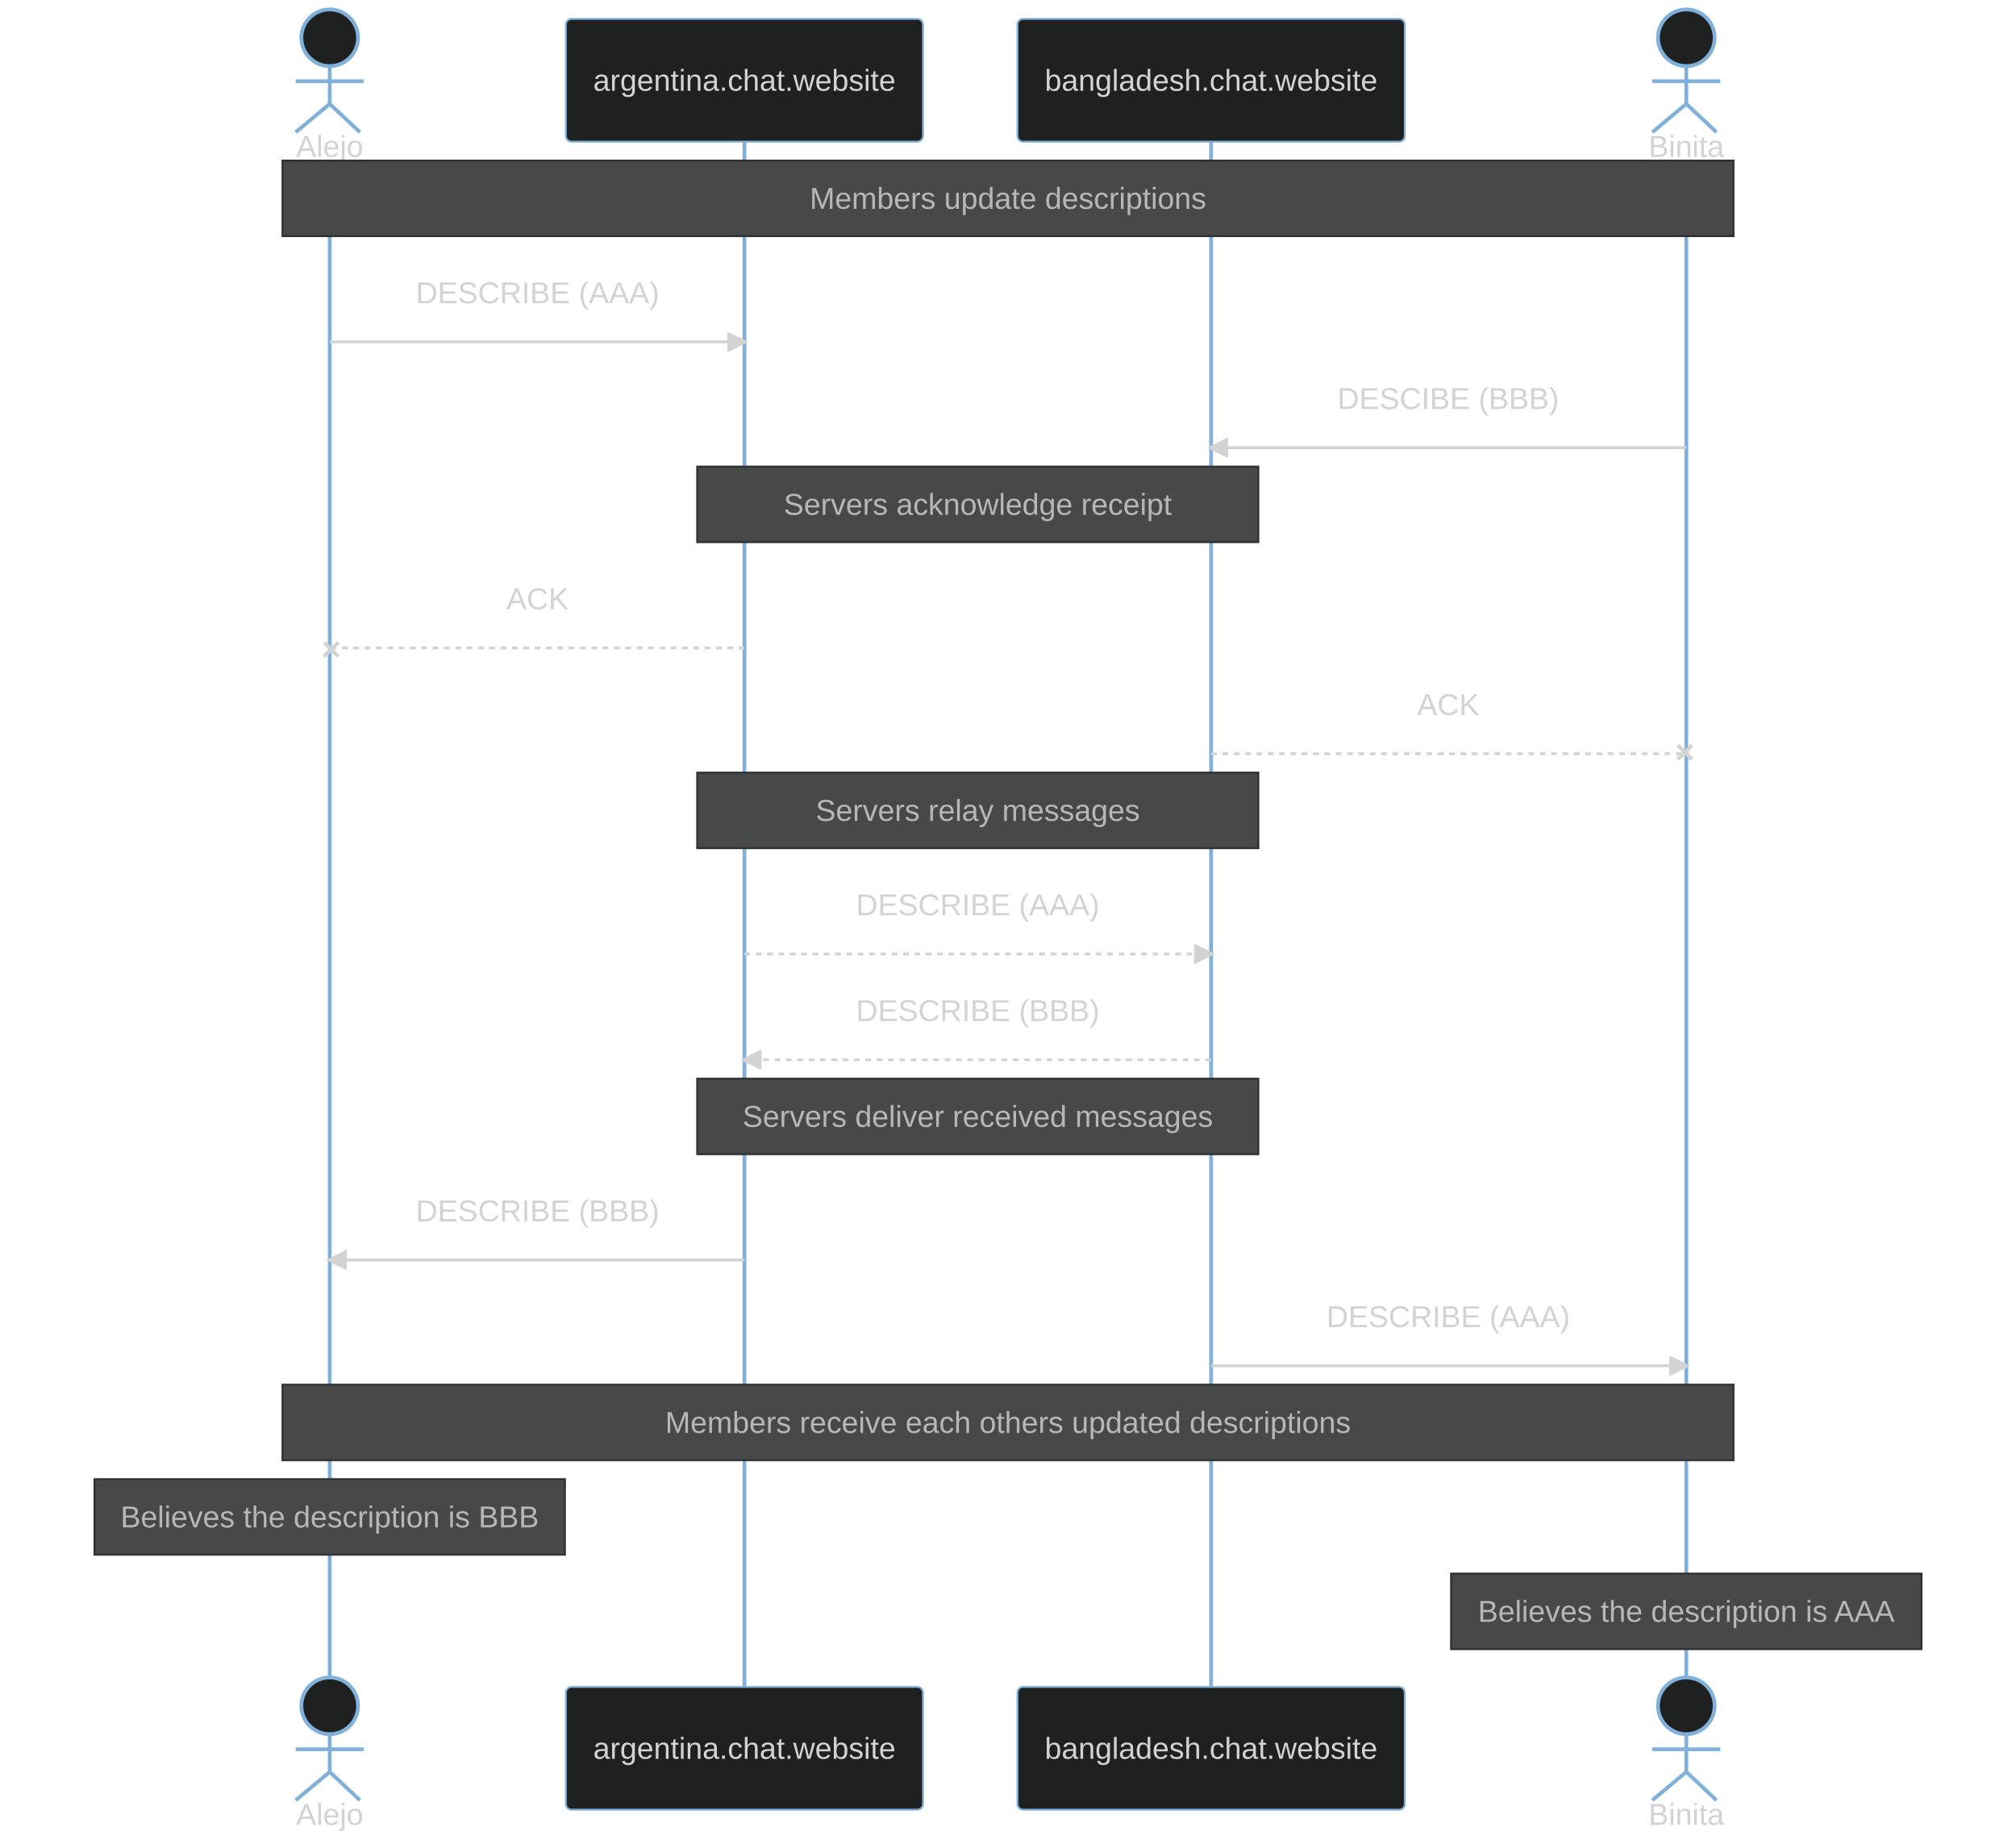
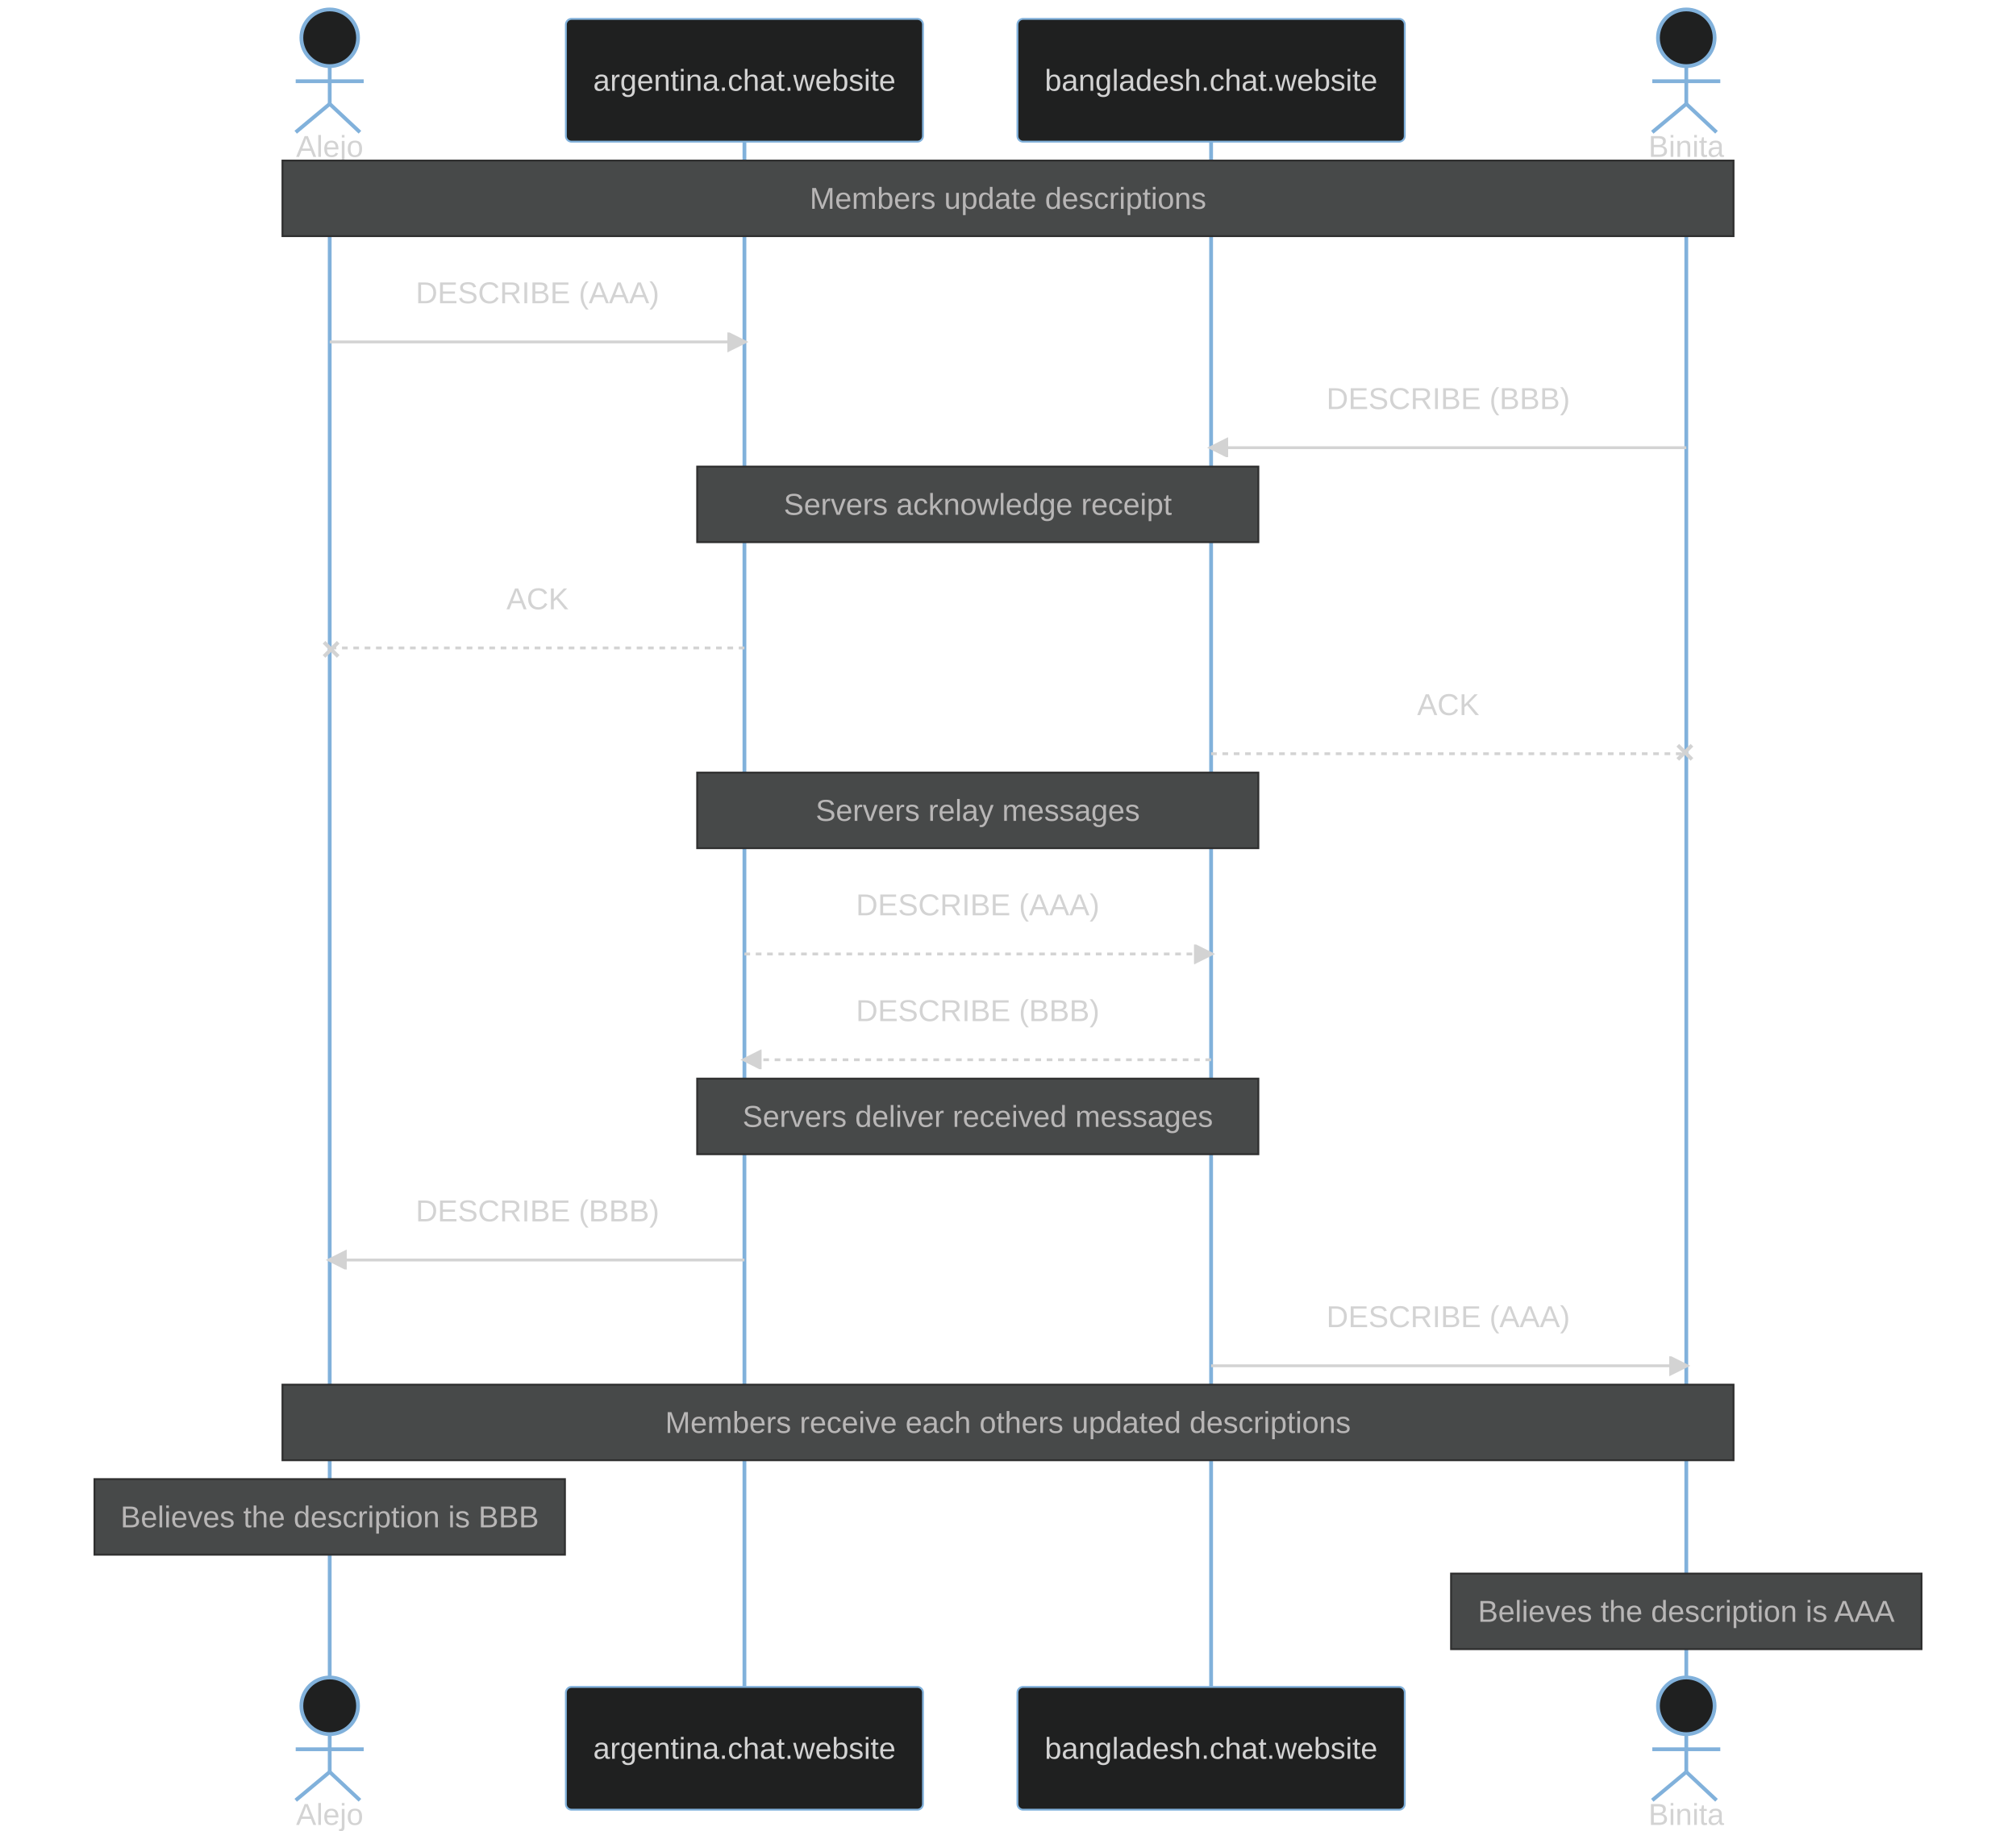
- <svg xmlns="http://www.w3.org/2000/svg" aria-roledescription="sequence" role="graphics-document document" viewBox="-99.5 -10 1067 969" style="max-width: 1067px;" width="640.5" id="mermaid-1700230074928" height="581.667">
-   <style>#mermaid-1700230074928{font-family:"trebuchet ms",verdana,arial,sans-serif;font-size:16px;fill:#ccc;}#mermaid-1700230074928 .error-icon{fill:#a44141;}#mermaid-1700230074928 .error-text{fill:#ddd;stroke:#ddd;}#mermaid-1700230074928 .edge-thickness-normal{stroke-width:2px;}#mermaid-1700230074928 .edge-thickness-thick{stroke-width:3.5px;}#mermaid-1700230074928 .edge-pattern-solid{stroke-dasharray:0;}#mermaid-1700230074928 .edge-pattern-dashed{stroke-dasharray:3;}#mermaid-1700230074928 .edge-pattern-dotted{stroke-dasharray:2;}#mermaid-1700230074928 .marker{fill:lightgrey;stroke:lightgrey;}#mermaid-1700230074928 .marker.cross{stroke:lightgrey;}#mermaid-1700230074928 svg{font-family:"trebuchet ms",verdana,arial,sans-serif;font-size:16px;}#mermaid-1700230074928 .actor{stroke:#81B1DB;fill:#1f2020;}#mermaid-1700230074928 text.actor&gt;tspan{fill:lightgrey;stroke:none;}#mermaid-1700230074928 .actor-line{stroke:lightgrey;}#mermaid-1700230074928 .messageLine0{stroke-width:1.5;stroke-dasharray:none;stroke:lightgrey;}#mermaid-1700230074928 .messageLine1{stroke-width:1.5;stroke-dasharray:2,2;stroke:lightgrey;}#mermaid-1700230074928 #arrowhead path{fill:lightgrey;stroke:lightgrey;}#mermaid-1700230074928 .sequenceNumber{fill:black;}#mermaid-1700230074928 #sequencenumber{fill:lightgrey;}#mermaid-1700230074928 #crosshead path{fill:lightgrey;stroke:lightgrey;}#mermaid-1700230074928 .messageText{fill:lightgrey;stroke:none;}#mermaid-1700230074928 .labelBox{stroke:#81B1DB;fill:#1f2020;}#mermaid-1700230074928 .labelText,#mermaid-1700230074928 .labelText&gt;tspan{fill:lightgrey;stroke:none;}#mermaid-1700230074928 .loopText,#mermaid-1700230074928 .loopText&gt;tspan{fill:lightgrey;stroke:none;}#mermaid-1700230074928 .loopLine{stroke-width:2px;stroke-dasharray:2,2;stroke:#81B1DB;fill:#81B1DB;}#mermaid-1700230074928 .note{stroke:hsl(180, 0%, 18.353%);fill:hsl(180, 1.587%, 28.353%);}#mermaid-1700230074928 .noteText,#mermaid-1700230074928 .noteText&gt;tspan{fill:rgb(183.848, 181.552, 181.552);stroke:none;}#mermaid-1700230074928 .activation0{fill:hsl(180, 1.587%, 28.353%);stroke:#81B1DB;}#mermaid-1700230074928 .activation1{fill:hsl(180, 1.587%, 28.353%);stroke:#81B1DB;}#mermaid-1700230074928 .activation2{fill:hsl(180, 1.587%, 28.353%);stroke:#81B1DB;}#mermaid-1700230074928 .actorPopupMenu{position:absolute;}#mermaid-1700230074928 .actorPopupMenuPanel{position:absolute;fill:#1f2020;box-shadow:0px 8px 16px 0px rgba(0,0,0,0.2);filter:drop-shadow(3px 5px 2px rgb(0 0 0 / 0.4));}#mermaid-1700230074928 .actor-man line{stroke:#81B1DB;fill:#1f2020;}#mermaid-1700230074928 .actor-man circle,#mermaid-1700230074928 line{stroke:#81B1DB;fill:#1f2020;stroke-width:2px;}#mermaid-1700230074928 rect.task,#mermaid-1700230074928 rect.task0,#mermaid-1700230074928 rect.task2{stroke-width:1!important;rx:0!important;}#mermaid-1700230074928 g.grid g.tick line{opacity:0.25;}#mermaid-1700230074928 g.today line{stroke:red;stroke-width:1;stroke-dasharray:3;opacity:0.5;}#mermaid-1700230074928 :root{--mermaid-font-family:"trebuchet ms",verdana,arial,sans-serif;}</style>
+ <svg xmlns="http://www.w3.org/2000/svg" aria-roledescription="sequence" role="graphics-document document" viewBox="-99.5 -10 1067 969" style="max-width: 1067px;" width="640.5" id="mermaid-1700484654142" height="581.667">
+   <style>#mermaid-1700484654142{font-family:"trebuchet ms",verdana,arial,sans-serif;font-size:16px;fill:#ccc;}#mermaid-1700484654142 .error-icon{fill:#a44141;}#mermaid-1700484654142 .error-text{fill:#ddd;stroke:#ddd;}#mermaid-1700484654142 .edge-thickness-normal{stroke-width:2px;}#mermaid-1700484654142 .edge-thickness-thick{stroke-width:3.5px;}#mermaid-1700484654142 .edge-pattern-solid{stroke-dasharray:0;}#mermaid-1700484654142 .edge-pattern-dashed{stroke-dasharray:3;}#mermaid-1700484654142 .edge-pattern-dotted{stroke-dasharray:2;}#mermaid-1700484654142 .marker{fill:lightgrey;stroke:lightgrey;}#mermaid-1700484654142 .marker.cross{stroke:lightgrey;}#mermaid-1700484654142 svg{font-family:"trebuchet ms",verdana,arial,sans-serif;font-size:16px;}#mermaid-1700484654142 .actor{stroke:#81B1DB;fill:#1f2020;}#mermaid-1700484654142 text.actor&gt;tspan{fill:lightgrey;stroke:none;}#mermaid-1700484654142 .actor-line{stroke:lightgrey;}#mermaid-1700484654142 .messageLine0{stroke-width:1.5;stroke-dasharray:none;stroke:lightgrey;}#mermaid-1700484654142 .messageLine1{stroke-width:1.5;stroke-dasharray:2,2;stroke:lightgrey;}#mermaid-1700484654142 #arrowhead path{fill:lightgrey;stroke:lightgrey;}#mermaid-1700484654142 .sequenceNumber{fill:black;}#mermaid-1700484654142 #sequencenumber{fill:lightgrey;}#mermaid-1700484654142 #crosshead path{fill:lightgrey;stroke:lightgrey;}#mermaid-1700484654142 .messageText{fill:lightgrey;stroke:none;}#mermaid-1700484654142 .labelBox{stroke:#81B1DB;fill:#1f2020;}#mermaid-1700484654142 .labelText,#mermaid-1700484654142 .labelText&gt;tspan{fill:lightgrey;stroke:none;}#mermaid-1700484654142 .loopText,#mermaid-1700484654142 .loopText&gt;tspan{fill:lightgrey;stroke:none;}#mermaid-1700484654142 .loopLine{stroke-width:2px;stroke-dasharray:2,2;stroke:#81B1DB;fill:#81B1DB;}#mermaid-1700484654142 .note{stroke:hsl(180, 0%, 18.353%);fill:hsl(180, 1.587%, 28.353%);}#mermaid-1700484654142 .noteText,#mermaid-1700484654142 .noteText&gt;tspan{fill:rgb(183.848, 181.552, 181.552);stroke:none;}#mermaid-1700484654142 .activation0{fill:hsl(180, 1.587%, 28.353%);stroke:#81B1DB;}#mermaid-1700484654142 .activation1{fill:hsl(180, 1.587%, 28.353%);stroke:#81B1DB;}#mermaid-1700484654142 .activation2{fill:hsl(180, 1.587%, 28.353%);stroke:#81B1DB;}#mermaid-1700484654142 .actorPopupMenu{position:absolute;}#mermaid-1700484654142 .actorPopupMenuPanel{position:absolute;fill:#1f2020;box-shadow:0px 8px 16px 0px rgba(0,0,0,0.2);filter:drop-shadow(3px 5px 2px rgb(0 0 0 / 0.4));}#mermaid-1700484654142 .actor-man line{stroke:#81B1DB;fill:#1f2020;}#mermaid-1700484654142 .actor-man circle,#mermaid-1700484654142 line{stroke:#81B1DB;fill:#1f2020;stroke-width:2px;}#mermaid-1700484654142 rect.task,#mermaid-1700484654142 rect.task0,#mermaid-1700484654142 rect.task2{stroke-width:1!important;rx:0!important;}#mermaid-1700484654142 g.grid g.tick line{opacity:0.25;}#mermaid-1700484654142 g.today line{stroke:red;stroke-width:1;stroke-dasharray:3;opacity:0.5;}#mermaid-1700484654142 :root{--mermaid-font-family:"trebuchet ms",verdana,arial,sans-serif;}</style>
  <g />
  <defs>
    <symbol height="24" width="24" id="computer">
      <path d="M2 2v13h20v-13h-20zm18 11h-16v-9h16v9zm-10.228 6l.466-1h3.524l.467 1h-4.457zm14.228 3h-24l2-6h2.104l-1.33 4h18.45l-1.297-4h2.073l2 6zm-5-10h-14v-7h14v7z" transform="scale(.5)" />
    </symbol>
  </defs>
  <defs>
    <symbol clip-rule="evenodd" fill-rule="evenodd" id="database">
      <path d="M12.258.001l.256.004.255.005.253.008.251.01.249.012.247.015.246.016.242.019.241.02.239.023.236.024.233.027.231.028.229.031.225.032.223.034.22.036.217.038.214.04.211.041.208.043.205.045.201.046.198.048.194.05.191.051.187.053.183.054.18.056.175.057.172.059.168.06.163.061.16.063.155.064.15.066.074.033.073.033.071.034.07.034.069.035.068.035.067.035.066.035.064.036.064.036.062.036.06.036.06.037.058.037.058.037.055.038.055.038.053.038.052.038.051.039.05.039.048.039.047.039.045.04.044.04.043.04.041.04.04.041.039.041.037.041.036.041.034.041.033.042.032.042.03.042.029.042.027.042.026.043.024.043.023.043.021.043.02.043.018.044.017.043.015.044.013.044.012.044.011.045.009.044.007.045.006.045.004.045.002.045.001.045v17l-.001.045-.002.045-.004.045-.006.045-.007.045-.009.044-.011.045-.012.044-.013.044-.015.044-.017.043-.018.044-.02.043-.021.043-.023.043-.024.043-.026.043-.027.042-.029.042-.03.042-.032.042-.033.042-.034.041-.036.041-.037.041-.039.041-.04.041-.041.04-.043.04-.044.04-.045.04-.047.039-.048.039-.05.039-.051.039-.052.038-.053.038-.055.038-.055.038-.058.037-.058.037-.06.037-.06.036-.062.036-.064.036-.064.036-.066.035-.067.035-.068.035-.069.035-.07.034-.071.034-.073.033-.074.033-.15.066-.155.064-.16.063-.163.061-.168.06-.172.059-.175.057-.18.056-.183.054-.187.053-.191.051-.194.05-.198.048-.201.046-.205.045-.208.043-.211.041-.214.04-.217.038-.22.036-.223.034-.225.032-.229.031-.231.028-.233.027-.236.024-.239.023-.241.02-.242.019-.246.016-.247.015-.249.012-.251.01-.253.008-.255.005-.256.004-.258.001-.258-.001-.256-.004-.255-.005-.253-.008-.251-.01-.249-.012-.247-.015-.245-.016-.243-.019-.241-.02-.238-.023-.236-.024-.234-.027-.231-.028-.228-.031-.226-.032-.223-.034-.22-.036-.217-.038-.214-.04-.211-.041-.208-.043-.204-.045-.201-.046-.198-.048-.195-.05-.19-.051-.187-.053-.184-.054-.179-.056-.176-.057-.172-.059-.167-.06-.164-.061-.159-.063-.155-.064-.151-.066-.074-.033-.072-.033-.072-.034-.07-.034-.069-.035-.068-.035-.067-.035-.066-.035-.064-.036-.063-.036-.062-.036-.061-.036-.06-.037-.058-.037-.057-.037-.056-.038-.055-.038-.053-.038-.052-.038-.051-.039-.049-.039-.049-.039-.046-.039-.046-.04-.044-.04-.043-.04-.041-.04-.04-.041-.039-.041-.037-.041-.036-.041-.034-.041-.033-.042-.032-.042-.03-.042-.029-.042-.027-.042-.026-.043-.024-.043-.023-.043-.021-.043-.02-.043-.018-.044-.017-.043-.015-.044-.013-.044-.012-.044-.011-.045-.009-.044-.007-.045-.006-.045-.004-.045-.002-.045-.001-.045v-17l.001-.045.002-.045.004-.045.006-.045.007-.045.009-.044.011-.045.012-.044.013-.044.015-.044.017-.043.018-.044.02-.043.021-.043.023-.043.024-.043.026-.043.027-.042.029-.042.03-.042.032-.042.033-.042.034-.041.036-.041.037-.041.039-.041.04-.041.041-.04.043-.04.044-.04.046-.04.046-.039.049-.039.049-.039.051-.039.052-.038.053-.038.055-.038.056-.038.057-.037.058-.037.06-.037.061-.036.062-.036.063-.036.064-.036.066-.035.067-.035.068-.035.069-.035.07-.034.072-.034.072-.033.074-.033.151-.066.155-.064.159-.063.164-.061.167-.06.172-.059.176-.057.179-.056.184-.054.187-.053.19-.051.195-.05.198-.048.201-.046.204-.045.208-.043.211-.041.214-.04.217-.038.22-.036.223-.034.226-.032.228-.031.231-.028.234-.027.236-.024.238-.023.241-.02.243-.019.245-.016.247-.015.249-.012.251-.01.253-.008.255-.005.256-.004.258-.001.258.001zm-9.258 20.499v.01l.001.021.003.021.004.022.005.021.006.022.007.022.009.023.01.022.011.023.012.023.013.023.015.023.016.024.017.023.018.024.019.024.021.024.022.025.023.024.024.025.052.049.056.05.061.051.066.051.07.051.075.051.079.052.084.052.088.052.092.052.097.052.102.051.105.052.11.052.114.051.119.051.123.051.127.05.131.05.135.05.139.048.144.049.147.047.152.047.155.047.16.045.163.045.167.043.171.043.176.041.178.041.183.039.187.039.19.037.194.035.197.035.202.033.204.031.209.03.212.029.216.027.219.025.222.024.226.021.23.02.233.018.236.016.24.015.243.012.246.01.249.008.253.005.256.004.259.001.26-.001.257-.004.254-.005.25-.008.247-.011.244-.012.241-.014.237-.016.233-.018.231-.021.226-.021.224-.024.22-.026.216-.027.212-.028.21-.031.205-.031.202-.034.198-.034.194-.036.191-.037.187-.039.183-.04.179-.04.175-.042.172-.043.168-.044.163-.045.16-.046.155-.046.152-.047.148-.048.143-.049.139-.049.136-.05.131-.05.126-.05.123-.051.118-.052.114-.051.11-.052.106-.052.101-.052.096-.052.092-.052.088-.053.083-.051.079-.052.074-.052.07-.051.065-.051.06-.051.056-.05.051-.05.023-.024.023-.025.021-.024.02-.024.019-.024.018-.024.017-.024.015-.023.014-.024.013-.023.012-.023.01-.023.01-.022.008-.022.006-.022.006-.022.004-.022.004-.021.001-.021.001-.021v-4.127l-.077.055-.08.053-.083.054-.085.053-.087.052-.09.052-.093.051-.095.05-.097.05-.1.049-.102.049-.105.048-.106.047-.109.047-.111.046-.114.045-.115.045-.118.044-.12.043-.122.042-.124.042-.126.041-.128.04-.13.04-.132.038-.134.038-.135.037-.138.037-.139.035-.142.035-.143.034-.144.033-.147.032-.148.031-.15.03-.151.03-.153.029-.154.027-.156.027-.158.026-.159.025-.161.024-.162.023-.163.022-.165.021-.166.02-.167.019-.169.018-.169.017-.171.016-.173.015-.173.014-.175.013-.175.012-.177.011-.178.01-.179.008-.179.008-.181.006-.182.005-.182.004-.184.003-.184.002h-.37l-.184-.002-.184-.003-.182-.004-.182-.005-.181-.006-.179-.008-.179-.008-.178-.01-.176-.011-.176-.012-.175-.013-.173-.014-.172-.015-.171-.016-.17-.017-.169-.018-.167-.019-.166-.02-.165-.021-.163-.022-.162-.023-.161-.024-.159-.025-.157-.026-.156-.027-.155-.027-.153-.029-.151-.03-.15-.03-.148-.031-.146-.032-.145-.033-.143-.034-.141-.035-.14-.035-.137-.037-.136-.037-.134-.038-.132-.038-.13-.04-.128-.04-.126-.041-.124-.042-.122-.042-.12-.044-.117-.043-.116-.045-.113-.045-.112-.046-.109-.047-.106-.047-.105-.048-.102-.049-.1-.049-.097-.05-.095-.05-.093-.052-.09-.051-.087-.052-.085-.053-.083-.054-.08-.054-.077-.054v4.127zm0-5.654v.011l.001.021.003.021.004.021.005.022.006.022.007.022.009.022.01.022.011.023.012.023.013.023.015.024.016.023.017.024.018.024.019.024.021.024.022.024.023.025.024.024.052.05.056.05.061.05.066.051.07.051.075.052.079.051.084.052.088.052.092.052.097.052.102.052.105.052.11.051.114.051.119.052.123.05.127.051.131.05.135.049.139.049.144.048.147.048.152.047.155.046.16.045.163.045.167.044.171.042.176.042.178.04.183.04.187.038.19.037.194.036.197.034.202.033.204.032.209.03.212.028.216.027.219.025.222.024.226.022.23.02.233.018.236.016.24.014.243.012.246.01.249.008.253.006.256.003.259.001.26-.001.257-.003.254-.006.25-.008.247-.01.244-.012.241-.015.237-.016.233-.018.231-.02.226-.022.224-.024.22-.025.216-.027.212-.029.21-.03.205-.032.202-.033.198-.035.194-.036.191-.037.187-.039.183-.039.179-.041.175-.042.172-.043.168-.044.163-.045.16-.045.155-.047.152-.047.148-.048.143-.048.139-.05.136-.049.131-.05.126-.051.123-.051.118-.051.114-.052.11-.052.106-.052.101-.052.096-.052.092-.052.088-.052.083-.052.079-.052.074-.051.07-.052.065-.051.06-.05.056-.051.051-.049.023-.025.023-.024.021-.025.02-.024.019-.024.018-.024.017-.024.015-.023.014-.023.013-.024.012-.022.01-.023.01-.023.008-.022.006-.022.006-.022.004-.021.004-.022.001-.021.001-.021v-4.139l-.077.054-.08.054-.083.054-.085.052-.087.053-.09.051-.093.051-.095.051-.097.05-.1.049-.102.049-.105.048-.106.047-.109.047-.111.046-.114.045-.115.044-.118.044-.12.044-.122.042-.124.042-.126.041-.128.04-.13.039-.132.039-.134.038-.135.037-.138.036-.139.036-.142.035-.143.033-.144.033-.147.033-.148.031-.15.03-.151.03-.153.028-.154.028-.156.027-.158.026-.159.025-.161.024-.162.023-.163.022-.165.021-.166.02-.167.019-.169.018-.169.017-.171.016-.173.015-.173.014-.175.013-.175.012-.177.011-.178.009-.179.009-.179.007-.181.007-.182.005-.182.004-.184.003-.184.002h-.37l-.184-.002-.184-.003-.182-.004-.182-.005-.181-.007-.179-.007-.179-.009-.178-.009-.176-.011-.176-.012-.175-.013-.173-.014-.172-.015-.171-.016-.17-.017-.169-.018-.167-.019-.166-.02-.165-.021-.163-.022-.162-.023-.161-.024-.159-.025-.157-.026-.156-.027-.155-.028-.153-.028-.151-.03-.15-.03-.148-.031-.146-.033-.145-.033-.143-.033-.141-.035-.14-.036-.137-.036-.136-.037-.134-.038-.132-.039-.13-.039-.128-.04-.126-.041-.124-.042-.122-.043-.12-.043-.117-.044-.116-.044-.113-.046-.112-.046-.109-.046-.106-.047-.105-.048-.102-.049-.1-.049-.097-.05-.095-.051-.093-.051-.09-.051-.087-.053-.085-.052-.083-.054-.08-.054-.077-.054v4.139zm0-5.666v.011l.001.02.003.022.004.021.005.022.006.021.007.022.009.023.01.022.011.023.012.023.013.023.015.023.016.024.017.024.018.023.019.024.021.025.022.024.023.024.024.025.052.05.056.05.061.05.066.051.07.051.075.052.079.051.084.052.088.052.092.052.097.052.102.052.105.051.11.052.114.051.119.051.123.051.127.05.131.05.135.05.139.049.144.048.147.048.152.047.155.046.16.045.163.045.167.043.171.043.176.042.178.04.183.04.187.038.19.037.194.036.197.034.202.033.204.032.209.03.212.028.216.027.219.025.222.024.226.021.23.02.233.018.236.017.24.014.243.012.246.01.249.008.253.006.256.003.259.001.26-.001.257-.003.254-.006.25-.008.247-.01.244-.013.241-.014.237-.016.233-.018.231-.02.226-.022.224-.024.22-.025.216-.027.212-.029.21-.03.205-.032.202-.033.198-.035.194-.036.191-.037.187-.039.183-.039.179-.041.175-.042.172-.043.168-.044.163-.045.16-.045.155-.047.152-.047.148-.048.143-.049.139-.049.136-.049.131-.051.126-.05.123-.051.118-.052.114-.051.11-.052.106-.052.101-.052.096-.052.092-.052.088-.052.083-.052.079-.052.074-.052.07-.051.065-.051.06-.051.056-.05.051-.049.023-.025.023-.025.021-.024.02-.024.019-.024.018-.024.017-.024.015-.023.014-.024.013-.023.012-.023.01-.022.01-.023.008-.022.006-.022.006-.022.004-.022.004-.021.001-.021.001-.021v-4.153l-.077.054-.08.054-.083.053-.085.053-.087.053-.09.051-.093.051-.095.051-.097.05-.1.049-.102.048-.105.048-.106.048-.109.046-.111.046-.114.046-.115.044-.118.044-.12.043-.122.043-.124.042-.126.041-.128.04-.13.039-.132.039-.134.038-.135.037-.138.036-.139.036-.142.034-.143.034-.144.033-.147.032-.148.032-.15.03-.151.03-.153.028-.154.028-.156.027-.158.026-.159.024-.161.024-.162.023-.163.023-.165.021-.166.02-.167.019-.169.018-.169.017-.171.016-.173.015-.173.014-.175.013-.175.012-.177.01-.178.01-.179.009-.179.007-.181.006-.182.006-.182.004-.184.003-.184.001-.185.001-.185-.001-.184-.001-.184-.003-.182-.004-.182-.006-.181-.006-.179-.007-.179-.009-.178-.01-.176-.01-.176-.012-.175-.013-.173-.014-.172-.015-.171-.016-.17-.017-.169-.018-.167-.019-.166-.02-.165-.021-.163-.023-.162-.023-.161-.024-.159-.024-.157-.026-.156-.027-.155-.028-.153-.028-.151-.03-.15-.03-.148-.032-.146-.032-.145-.033-.143-.034-.141-.034-.14-.036-.137-.036-.136-.037-.134-.038-.132-.039-.13-.039-.128-.041-.126-.041-.124-.041-.122-.043-.12-.043-.117-.044-.116-.044-.113-.046-.112-.046-.109-.046-.106-.048-.105-.048-.102-.048-.1-.05-.097-.049-.095-.051-.093-.051-.09-.052-.087-.052-.085-.053-.083-.053-.08-.054-.077-.054v4.153zm8.74-8.179l-.257.004-.254.005-.25.008-.247.011-.244.012-.241.014-.237.016-.233.018-.231.021-.226.022-.224.023-.22.026-.216.027-.212.028-.21.031-.205.032-.202.033-.198.034-.194.036-.191.038-.187.038-.183.04-.179.041-.175.042-.172.043-.168.043-.163.045-.16.046-.155.046-.152.048-.148.048-.143.048-.139.049-.136.05-.131.05-.126.051-.123.051-.118.051-.114.052-.11.052-.106.052-.101.052-.096.052-.092.052-.088.052-.083.052-.079.052-.074.051-.07.052-.065.051-.06.05-.056.05-.051.05-.023.025-.023.024-.021.024-.02.025-.019.024-.018.024-.017.023-.015.024-.014.023-.013.023-.012.023-.01.023-.01.022-.008.022-.006.023-.006.021-.004.022-.004.021-.001.021-.001.021.001.021.001.021.004.021.004.022.006.021.006.023.008.022.01.022.01.023.012.023.013.023.014.023.015.024.017.023.018.024.019.024.02.025.021.024.023.024.023.025.051.05.056.05.06.05.065.051.07.052.074.051.079.052.083.052.088.052.092.052.096.052.101.052.106.052.11.052.114.052.118.051.123.051.126.051.131.05.136.05.139.049.143.048.148.048.152.048.155.046.16.046.163.045.168.043.172.043.175.042.179.041.183.04.187.038.191.038.194.036.198.034.202.033.205.032.21.031.212.028.216.027.22.026.224.023.226.022.231.021.233.018.237.016.241.014.244.012.247.011.25.008.254.005.257.004.26.001.26-.001.257-.004.254-.005.25-.008.247-.011.244-.012.241-.014.237-.016.233-.018.231-.021.226-.022.224-.023.22-.026.216-.027.212-.028.21-.031.205-.032.202-.033.198-.034.194-.036.191-.038.187-.038.183-.04.179-.041.175-.042.172-.043.168-.043.163-.045.16-.046.155-.046.152-.048.148-.048.143-.048.139-.049.136-.05.131-.05.126-.051.123-.051.118-.051.114-.052.11-.052.106-.052.101-.052.096-.052.092-.052.088-.052.083-.052.079-.052.074-.051.07-.052.065-.051.06-.05.056-.05.051-.05.023-.025.023-.024.021-.024.02-.025.019-.024.018-.024.017-.023.015-.024.014-.023.013-.023.012-.023.01-.023.01-.022.008-.022.006-.023.006-.021.004-.022.004-.021.001-.021.001-.021-.001-.021-.001-.021-.004-.021-.004-.022-.006-.021-.006-.023-.008-.022-.01-.022-.01-.023-.012-.023-.013-.023-.014-.023-.015-.024-.017-.023-.018-.024-.019-.024-.02-.025-.021-.024-.023-.024-.023-.025-.051-.05-.056-.05-.06-.05-.065-.051-.07-.052-.074-.051-.079-.052-.083-.052-.088-.052-.092-.052-.096-.052-.101-.052-.106-.052-.11-.052-.114-.052-.118-.051-.123-.051-.126-.051-.131-.05-.136-.05-.139-.049-.143-.048-.148-.048-.152-.048-.155-.046-.16-.046-.163-.045-.168-.043-.172-.043-.175-.042-.179-.041-.183-.04-.187-.038-.191-.038-.194-.036-.198-.034-.202-.033-.205-.032-.21-.031-.212-.028-.216-.027-.22-.026-.224-.023-.226-.022-.231-.021-.233-.018-.237-.016-.241-.014-.244-.012-.247-.011-.25-.008-.254-.005-.257-.004-.26-.001-.26.001z" transform="scale(.5)" />
    </symbol>
  </defs>
  <defs>
    <symbol height="24" width="24" id="clock">
      <path d="M12 2c5.514 0 10 4.486 10 10s-4.486 10-10 10-10-4.486-10-10 4.486-10 10-10zm0-2c-6.627 0-12 5.373-12 12s5.373 12 12 12 12-5.373 12-12-5.373-12-12-12zm5.848 12.459c.202.038.202.333.001.372-1.907.361-6.045 1.111-6.547 1.111-.719 0-1.301-.582-1.301-1.301 0-.512.77-5.447 1.125-7.445.034-.192.312-.181.343.014l.985 6.238 5.394 1.011z" transform="scale(.5)" />
    </symbol>
  </defs>
-   <line stroke="#999" stroke-width="0.5px" class="200" y2="903" x2="75" y1="80" x1="75" id="actor721" />
+   <line stroke="#999" stroke-width="0.5px" class="200" y2="903" x2="75" y1="80" x1="75" id="actor7" />
  <g class="actor-man">
-     <line y2="45" x2="75" y1="25" x1="75" id="actor-man-torso721" />
-     <line y2="33" x2="93" y1="33" x1="57" id="actor-man-arms721" />
+     <line y2="45" x2="75" y1="25" x1="75" id="actor-man-torso7" />
+     <line y2="33" x2="93" y1="33" x1="57" id="actor-man-arms7" />
    <line y2="45" x2="75" y1="60" x1="57" />
    <line y2="60" x2="91" y1="45" x1="75" />
    <circle height="65" width="150" r="15" cy="10" cx="75" />
    <text class="actor" alignment-baseline="central" dominant-baseline="central" style="text-anchor: middle; font-size: 16px; font-weight: 400;" y="67.5" x="75">
      <tspan dy="0" x="75">Alejo</tspan>
    </text>
  </g>
  <g>
-     <line stroke="#999" stroke-width="0.5px" class="200" y2="903" x2="294.5" y1="5" x1="294.5" id="actor722" />
-     <g id="root-722">
+     <line stroke="#999" stroke-width="0.5px" class="200" y2="903" x2="294.5" y1="5" x1="294.5" id="actor8" />
+     <g id="root-8">
      <rect class="actor" ry="3" rx="3" height="65" width="189" stroke="#666" fill="#eaeaea" y="0" x="200" />
      <text class="actor" alignment-baseline="central" dominant-baseline="central" style="text-anchor: middle; font-size: 16px; font-weight: 400;" y="32.5" x="294.5">
        <tspan dy="0" x="294.5">argentina.chat.website</tspan>
      </text>
    </g>
  </g>
  <g>
-     <line stroke="#999" stroke-width="0.5px" class="200" y2="903" x2="541.5" y1="5" x1="541.5" id="actor723" />
-     <g id="root-723">
+     <line stroke="#999" stroke-width="0.5px" class="200" y2="903" x2="541.5" y1="5" x1="541.5" id="actor9" />
+     <g id="root-9">
      <rect class="actor" ry="3" rx="3" height="65" width="205" stroke="#666" fill="#eaeaea" y="0" x="439" />
      <text class="actor" alignment-baseline="central" dominant-baseline="central" style="text-anchor: middle; font-size: 16px; font-weight: 400;" y="32.5" x="541.5">
        <tspan dy="0" x="541.5">bangladesh.chat.website</tspan>
      </text>
    </g>
  </g>
-   <line stroke="#999" stroke-width="0.5px" class="200" y2="903" x2="793" y1="80" x1="793" id="actor724" />
+   <line stroke="#999" stroke-width="0.5px" class="200" y2="903" x2="793" y1="80" x1="793" id="actor10" />
  <g class="actor-man">
-     <line y2="45" x2="793" y1="25" x1="793" id="actor-man-torso724" />
-     <line y2="33" x2="811" y1="33" x1="775" id="actor-man-arms724" />
+     <line y2="45" x2="793" y1="25" x1="793" id="actor-man-torso10" />
+     <line y2="33" x2="811" y1="33" x1="775" id="actor-man-arms10" />
    <line y2="45" x2="793" y1="60" x1="775" />
    <line y2="60" x2="809" y1="45" x1="793" />
    <circle height="65" width="150" r="15" cy="10" cx="793" />
    <text class="actor" alignment-baseline="central" dominant-baseline="central" style="text-anchor: middle; font-size: 16px; font-weight: 400;" y="67.5" x="793">
      <tspan dy="0" x="793">Binita</tspan>
    </text>
  </g>
  <defs>
    <marker orient="auto" markerHeight="12" markerWidth="12" markerUnits="userSpaceOnUse" refY="5" refX="9" id="arrowhead">
      <path d="M 0 0 L 10 5 L 0 10 z" />
    </marker>
  </defs>
  <defs>
    <marker refY="5" refX="4" orient="auto" markerHeight="8" markerWidth="15" id="crosshead">
      <path d="M 1,2 L 6,7 M 6,2 L 1,7" stroke-width="1pt" style="stroke-dasharray: 0px, 0px;" stroke="#000000" fill="none" />
    </marker>
  </defs>
  <defs>
    <marker orient="auto" markerHeight="28" markerWidth="20" refY="7" refX="18" id="filled-head">
      <path d="M 18,7 L9,13 L14,7 L9,1 Z" />
    </marker>
  </defs>
  <defs>
    <marker orient="auto" markerHeight="40" markerWidth="60" refY="15" refX="15" id="sequencenumber">
      <circle r="6" cy="15" cx="15" />
    </marker>
  </defs>
  <g>
    <rect class="note" ry="0" rx="0" height="40" width="768" stroke="#666" fill="#EDF2AE" y="75" x="50" />
    <text dy="1em" class="noteText" style="font-size: 16px; font-weight: 400;" alignment-baseline="middle" dominant-baseline="middle" text-anchor="middle" y="80" x="434">
      <tspan x="434">Members update descriptions</tspan>
    </text>
  </g>
  <g>
    <rect class="note" ry="0" rx="0" height="40" width="297" stroke="#666" fill="#EDF2AE" y="237" x="269.5" />
    <text dy="1em" class="noteText" style="font-size: 16px; font-weight: 400;" alignment-baseline="middle" dominant-baseline="middle" text-anchor="middle" y="242" x="418">
      <tspan x="418">Servers acknowledge receipt</tspan>
    </text>
  </g>
  <g>
    <rect class="note" ry="0" rx="0" height="40" width="297" stroke="#666" fill="#EDF2AE" y="399" x="269.5" />
    <text dy="1em" class="noteText" style="font-size: 16px; font-weight: 400;" alignment-baseline="middle" dominant-baseline="middle" text-anchor="middle" y="404" x="418">
      <tspan x="418">Servers relay messages</tspan>
    </text>
  </g>
  <g>
    <rect class="note" ry="0" rx="0" height="40" width="297" stroke="#666" fill="#EDF2AE" y="561" x="269.5" />
    <text dy="1em" class="noteText" style="font-size: 16px; font-weight: 400;" alignment-baseline="middle" dominant-baseline="middle" text-anchor="middle" y="566" x="418">
      <tspan x="418">Servers deliver received messages</tspan>
    </text>
  </g>
  <g>
    <rect class="note" ry="0" rx="0" height="40" width="768" stroke="#666" fill="#EDF2AE" y="723" x="50" />
    <text dy="1em" class="noteText" style="font-size: 16px; font-weight: 400;" alignment-baseline="middle" dominant-baseline="middle" text-anchor="middle" y="728" x="434">
      <tspan x="434">Members receive each others updated descriptions</tspan>
    </text>
  </g>
  <g>
    <rect class="note" ry="0" rx="0" height="40" width="249" stroke="#666" fill="#EDF2AE" y="773" x="-49.5" />
    <text dy="1em" class="noteText" style="font-size: 16px; font-weight: 400;" alignment-baseline="middle" dominant-baseline="middle" text-anchor="middle" y="778" x="75">
      <tspan x="75">Believes the description is BBB</tspan>
    </text>
  </g>
  <g>
    <rect class="note" ry="0" rx="0" height="40" width="249" stroke="#666" fill="#EDF2AE" y="823" x="668.5" />
    <text dy="1em" class="noteText" style="font-size: 16px; font-weight: 400;" alignment-baseline="middle" dominant-baseline="middle" text-anchor="middle" y="828" x="793">
      <tspan x="793">Believes the description is AAA</tspan>
    </text>
  </g>
  <text dy="1em" class="messageText" style="font-size: 16px; font-weight: 400;" alignment-baseline="middle" dominant-baseline="middle" text-anchor="middle" y="130" x="185">DESCRIBE (AAA)</text>
  <line marker-end="url(#arrowhead)" style="fill: none;" stroke="none" stroke-width="2" class="messageLine0" y2="171" x2="294.5" y1="171" x1="75" />
-   <text dy="1em" class="messageText" style="font-size: 16px; font-weight: 400;" alignment-baseline="middle" dominant-baseline="middle" text-anchor="middle" y="186" x="667">DESCIBE (BBB)</text>
+   <text dy="1em" class="messageText" style="font-size: 16px; font-weight: 400;" alignment-baseline="middle" dominant-baseline="middle" text-anchor="middle" y="186" x="667">DESCRIBE (BBB)</text>
  <line marker-end="url(#arrowhead)" style="fill: none;" stroke="none" stroke-width="2" class="messageLine0" y2="227" x2="541.5" y1="227" x1="793" />
  <text dy="1em" class="messageText" style="font-size: 16px; font-weight: 400;" alignment-baseline="middle" dominant-baseline="middle" text-anchor="middle" y="292" x="185">ACK</text>
  <line marker-end="url(#crosshead)" stroke="none" stroke-width="2" class="messageLine1" style="stroke-dasharray: 3px, 3px; fill: none;" y2="333" x2="75" y1="333" x1="294.5" />
  <text dy="1em" class="messageText" style="font-size: 16px; font-weight: 400;" alignment-baseline="middle" dominant-baseline="middle" text-anchor="middle" y="348" x="667">ACK</text>
  <line marker-end="url(#crosshead)" stroke="none" stroke-width="2" class="messageLine1" style="stroke-dasharray: 3px, 3px; fill: none;" y2="389" x2="793" y1="389" x1="541.5" />
  <text dy="1em" class="messageText" style="font-size: 16px; font-weight: 400;" alignment-baseline="middle" dominant-baseline="middle" text-anchor="middle" y="454" x="418">DESCRIBE (AAA)</text>
  <line marker-end="url(#arrowhead)" stroke="none" stroke-width="2" class="messageLine1" style="stroke-dasharray: 3px, 3px; fill: none;" y2="495" x2="541.5" y1="495" x1="294.5" />
  <text dy="1em" class="messageText" style="font-size: 16px; font-weight: 400;" alignment-baseline="middle" dominant-baseline="middle" text-anchor="middle" y="510" x="418">DESCRIBE (BBB)</text>
  <line marker-end="url(#arrowhead)" stroke="none" stroke-width="2" class="messageLine1" style="stroke-dasharray: 3px, 3px; fill: none;" y2="551" x2="294.5" y1="551" x1="541.5" />
  <text dy="1em" class="messageText" style="font-size: 16px; font-weight: 400;" alignment-baseline="middle" dominant-baseline="middle" text-anchor="middle" y="616" x="185">DESCRIBE (BBB)</text>
  <line marker-end="url(#arrowhead)" style="fill: none;" stroke="none" stroke-width="2" class="messageLine0" y2="657" x2="75" y1="657" x1="294.5" />
  <text dy="1em" class="messageText" style="font-size: 16px; font-weight: 400;" alignment-baseline="middle" dominant-baseline="middle" text-anchor="middle" y="672" x="667">DESCRIBE (AAA)</text>
  <line marker-end="url(#arrowhead)" style="fill: none;" stroke="none" stroke-width="2" class="messageLine0" y2="713" x2="793" y1="713" x1="541.5" />
  <g class="actor-man">
-     <line y2="928" x2="75" y1="908" x1="75" id="actor-man-torso724" />
-     <line y2="916" x2="93" y1="916" x1="57" id="actor-man-arms724" />
+     <line y2="928" x2="75" y1="908" x1="75" id="actor-man-torso10" />
+     <line y2="916" x2="93" y1="916" x1="57" id="actor-man-arms10" />
    <line y2="928" x2="75" y1="943" x1="57" />
    <line y2="943" x2="91" y1="928" x1="75" />
    <circle height="65" width="150" r="15" cy="893" cx="75" />
    <text class="actor" alignment-baseline="central" dominant-baseline="central" style="text-anchor: middle; font-size: 16px; font-weight: 400;" y="950.5" x="75">
      <tspan dy="0" x="75">Alejo</tspan>
    </text>
  </g>
  <g>
    <rect class="actor" ry="3" rx="3" height="65" width="189" stroke="#666" fill="#eaeaea" y="883" x="200" />
    <text class="actor" alignment-baseline="central" dominant-baseline="central" style="text-anchor: middle; font-size: 16px; font-weight: 400;" y="915.5" x="294.5">
      <tspan dy="0" x="294.5">argentina.chat.website</tspan>
    </text>
  </g>
  <g>
    <rect class="actor" ry="3" rx="3" height="65" width="205" stroke="#666" fill="#eaeaea" y="883" x="439" />
    <text class="actor" alignment-baseline="central" dominant-baseline="central" style="text-anchor: middle; font-size: 16px; font-weight: 400;" y="915.5" x="541.5">
      <tspan dy="0" x="541.5">bangladesh.chat.website</tspan>
    </text>
  </g>
  <g class="actor-man">
-     <line y2="928" x2="793" y1="908" x1="793" id="actor-man-torso724" />
-     <line y2="916" x2="811" y1="916" x1="775" id="actor-man-arms724" />
+     <line y2="928" x2="793" y1="908" x1="793" id="actor-man-torso10" />
+     <line y2="916" x2="811" y1="916" x1="775" id="actor-man-arms10" />
    <line y2="928" x2="793" y1="943" x1="775" />
    <line y2="943" x2="809" y1="928" x1="793" />
    <circle height="65" width="150" r="15" cy="893" cx="793" />
    <text class="actor" alignment-baseline="central" dominant-baseline="central" style="text-anchor: middle; font-size: 16px; font-weight: 400;" y="950.5" x="793">
      <tspan dy="0" x="793">Binita</tspan>
    </text>
  </g>
</svg>
